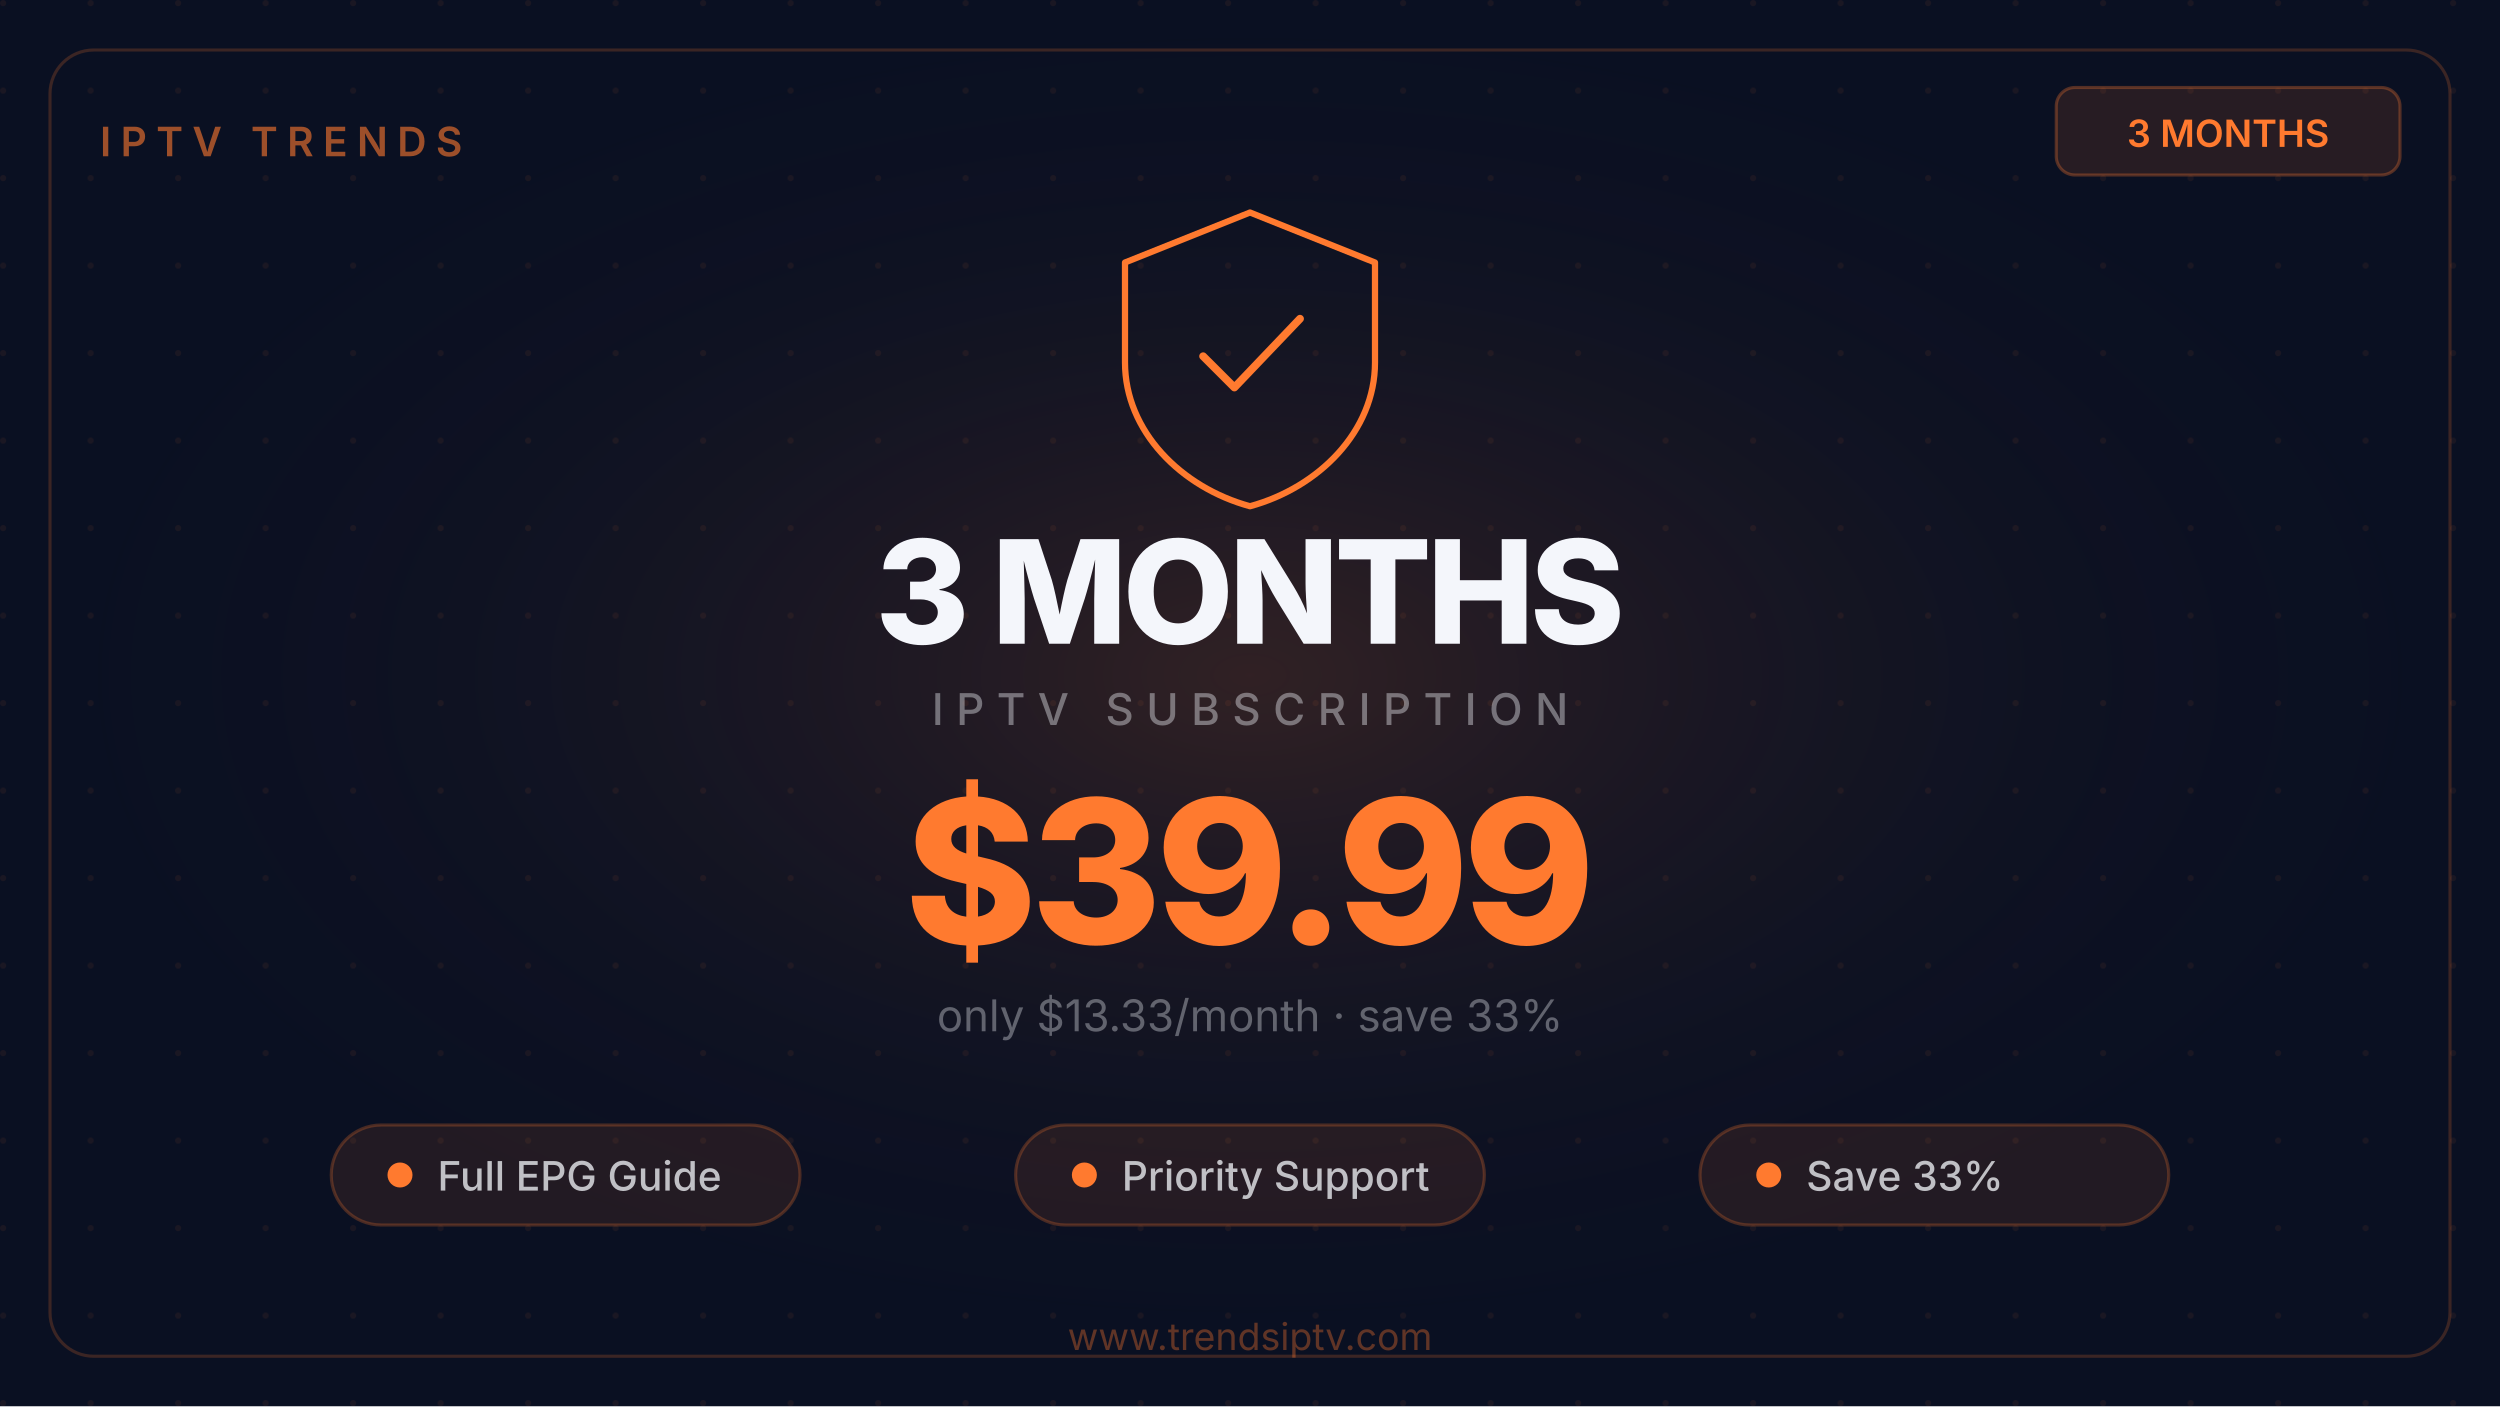
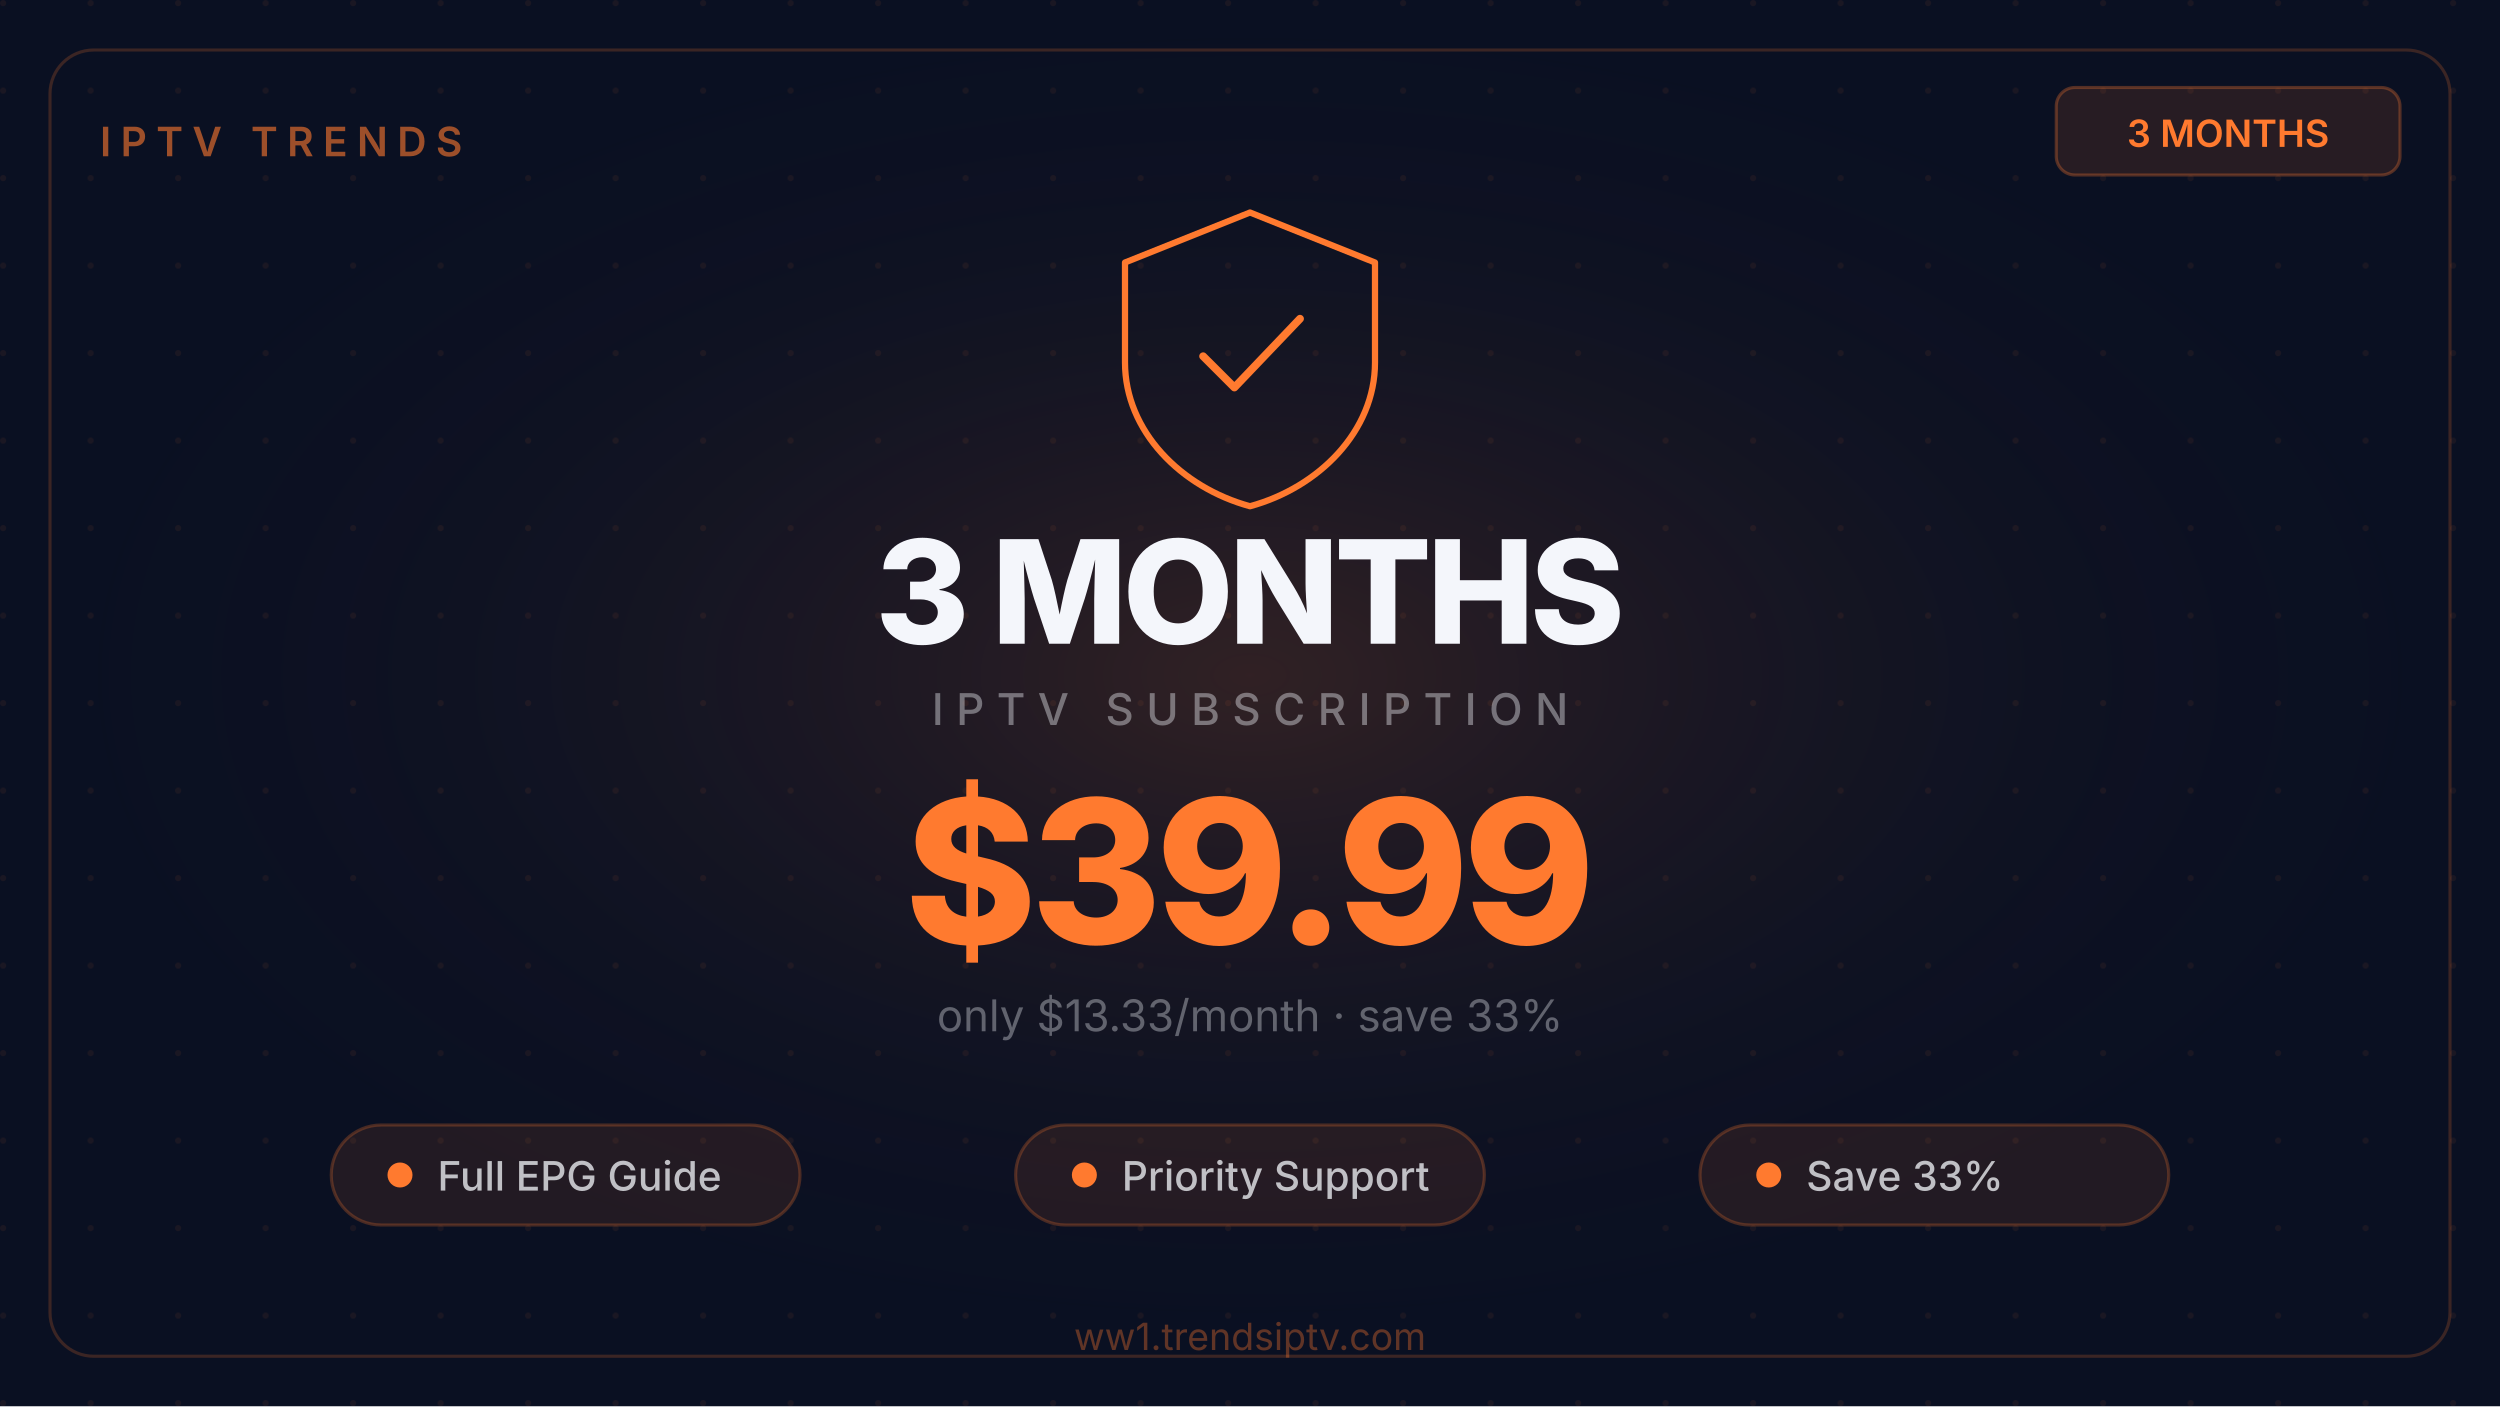
<svg xmlns="http://www.w3.org/2000/svg" width="800" height="450" viewBox="0 0 800 450" fill="none">
  <defs>
    <radialGradient id="glow3" cx="50%" cy="48%" r="50%">
      <stop offset="0%" stop-color="#ff7a2f" stop-opacity="0.16" />
      <stop offset="100%" stop-color="#0a1022" stop-opacity="0" />
    </radialGradient>
    <pattern id="dots3" x="0" y="0" width="28" height="28" patternUnits="userSpaceOnUse">
      <circle cx="1" cy="1" r="1" fill="#ff7a2f" fill-opacity="0.07" />
    </pattern>
  </defs>
  <rect width="800" height="450" fill="#0a1022" />
  <rect width="800" height="450" fill="url(#dots3)" />
  <rect width="800" height="450" fill="url(#glow3)" />
  <rect x="16" y="16" width="768" height="418" rx="14" fill="none" stroke="#ff7a2f" stroke-opacity="0.2" stroke-width="1" />
  <text x="32" y="50" font-family="Inter, system-ui, sans-serif" font-size="13" font-weight="600" fill="#ff7a2f" fill-opacity="0.6" letter-spacing="3">IPTV TRENDS</text>
  <rect x="658" y="28" width="110" height="28" rx="6" fill="#ff7a2f" fill-opacity="0.12" />
  <rect x="658" y="28" width="110" height="28" rx="6" fill="none" stroke="#ff7a2f" stroke-opacity="0.3" stroke-width="1" />
  <text x="713" y="47" font-family="Inter, system-ui, sans-serif" font-size="12" font-weight="600" fill="#ff7a2f" text-anchor="middle">3 MONTHS</text>
  <path d="M400 68 L360 84 L360 116 C360 138 378 156 400 162 C422 156 440 138 440 116 L440 84 Z" fill="none" stroke="#ff7a2f" stroke-width="2" stroke-linejoin="round" />
  <path d="M385 114 L395 124 L416 102" stroke="#ff7a2f" stroke-width="2.5" stroke-linecap="round" stroke-linejoin="round" fill="none" />
  <text x="400" y="206" font-family="Inter, system-ui, sans-serif" font-size="46" font-weight="800" fill="#f4f6fb" text-anchor="middle" letter-spacing="-1.5">3 MONTHS</text>
  <text x="400" y="232" font-family="Inter, system-ui, sans-serif" font-size="14" font-weight="500" fill="#f4f6fb" fill-opacity="0.4" text-anchor="middle" letter-spacing="4">IPTV SUBSCRIPTION</text>
  <text x="400" y="302" font-family="Inter, system-ui, sans-serif" font-size="64" font-weight="800" fill="#ff7a2f" text-anchor="middle" letter-spacing="-2">$39.99</text>
  <text x="400" y="330" font-family="Inter, system-ui, sans-serif" font-size="14" fill="#f4f6fb" fill-opacity="0.35" text-anchor="middle">only $13.33/month · save 33%</text>
  <rect x="106" y="360" width="150" height="32" rx="16" fill="#ff7a2f" fill-opacity="0.1" />
  <rect x="106" y="360" width="150" height="32" rx="16" fill="none" stroke="#ff7a2f" stroke-opacity="0.25" stroke-width="1" />
  <circle cx="128" cy="376" r="4" fill="#ff7a2f" />
  <text x="140" y="381" font-family="Inter, system-ui, sans-serif" font-size="13" font-weight="500" fill="#f4f6fb" fill-opacity="0.75">Full EPG Guide</text>
  <rect x="325" y="360" width="150" height="32" rx="16" fill="#ff7a2f" fill-opacity="0.1" />
  <rect x="325" y="360" width="150" height="32" rx="16" fill="none" stroke="#ff7a2f" stroke-opacity="0.25" stroke-width="1" />
  <circle cx="347" cy="376" r="4" fill="#ff7a2f" />
  <text x="359" y="381" font-family="Inter, system-ui, sans-serif" font-size="13" font-weight="500" fill="#f4f6fb" fill-opacity="0.75">Priority Support</text>
  <rect x="544" y="360" width="150" height="32" rx="16" fill="#ff7a2f" fill-opacity="0.1" />
  <rect x="544" y="360" width="150" height="32" rx="16" fill="none" stroke="#ff7a2f" stroke-opacity="0.25" stroke-width="1" />
  <circle cx="566" cy="376" r="4" fill="#ff7a2f" />
  <text x="578" y="381" font-family="Inter, system-ui, sans-serif" font-size="13" font-weight="500" fill="#f4f6fb" fill-opacity="0.75">Save 33%</text>
-   <text x="400" y="432" font-family="Inter, system-ui, sans-serif" font-size="12" fill="#ff7a2f" fill-opacity="0.35" text-anchor="middle">www.trendsiptv.com</text>
+   <text x="400" y="432" font-family="Inter, system-ui, sans-serif" font-size="12" fill="#ff7a2f" fill-opacity="0.35" text-anchor="middle">ww1.trendsiptv.com</text>
</svg>
